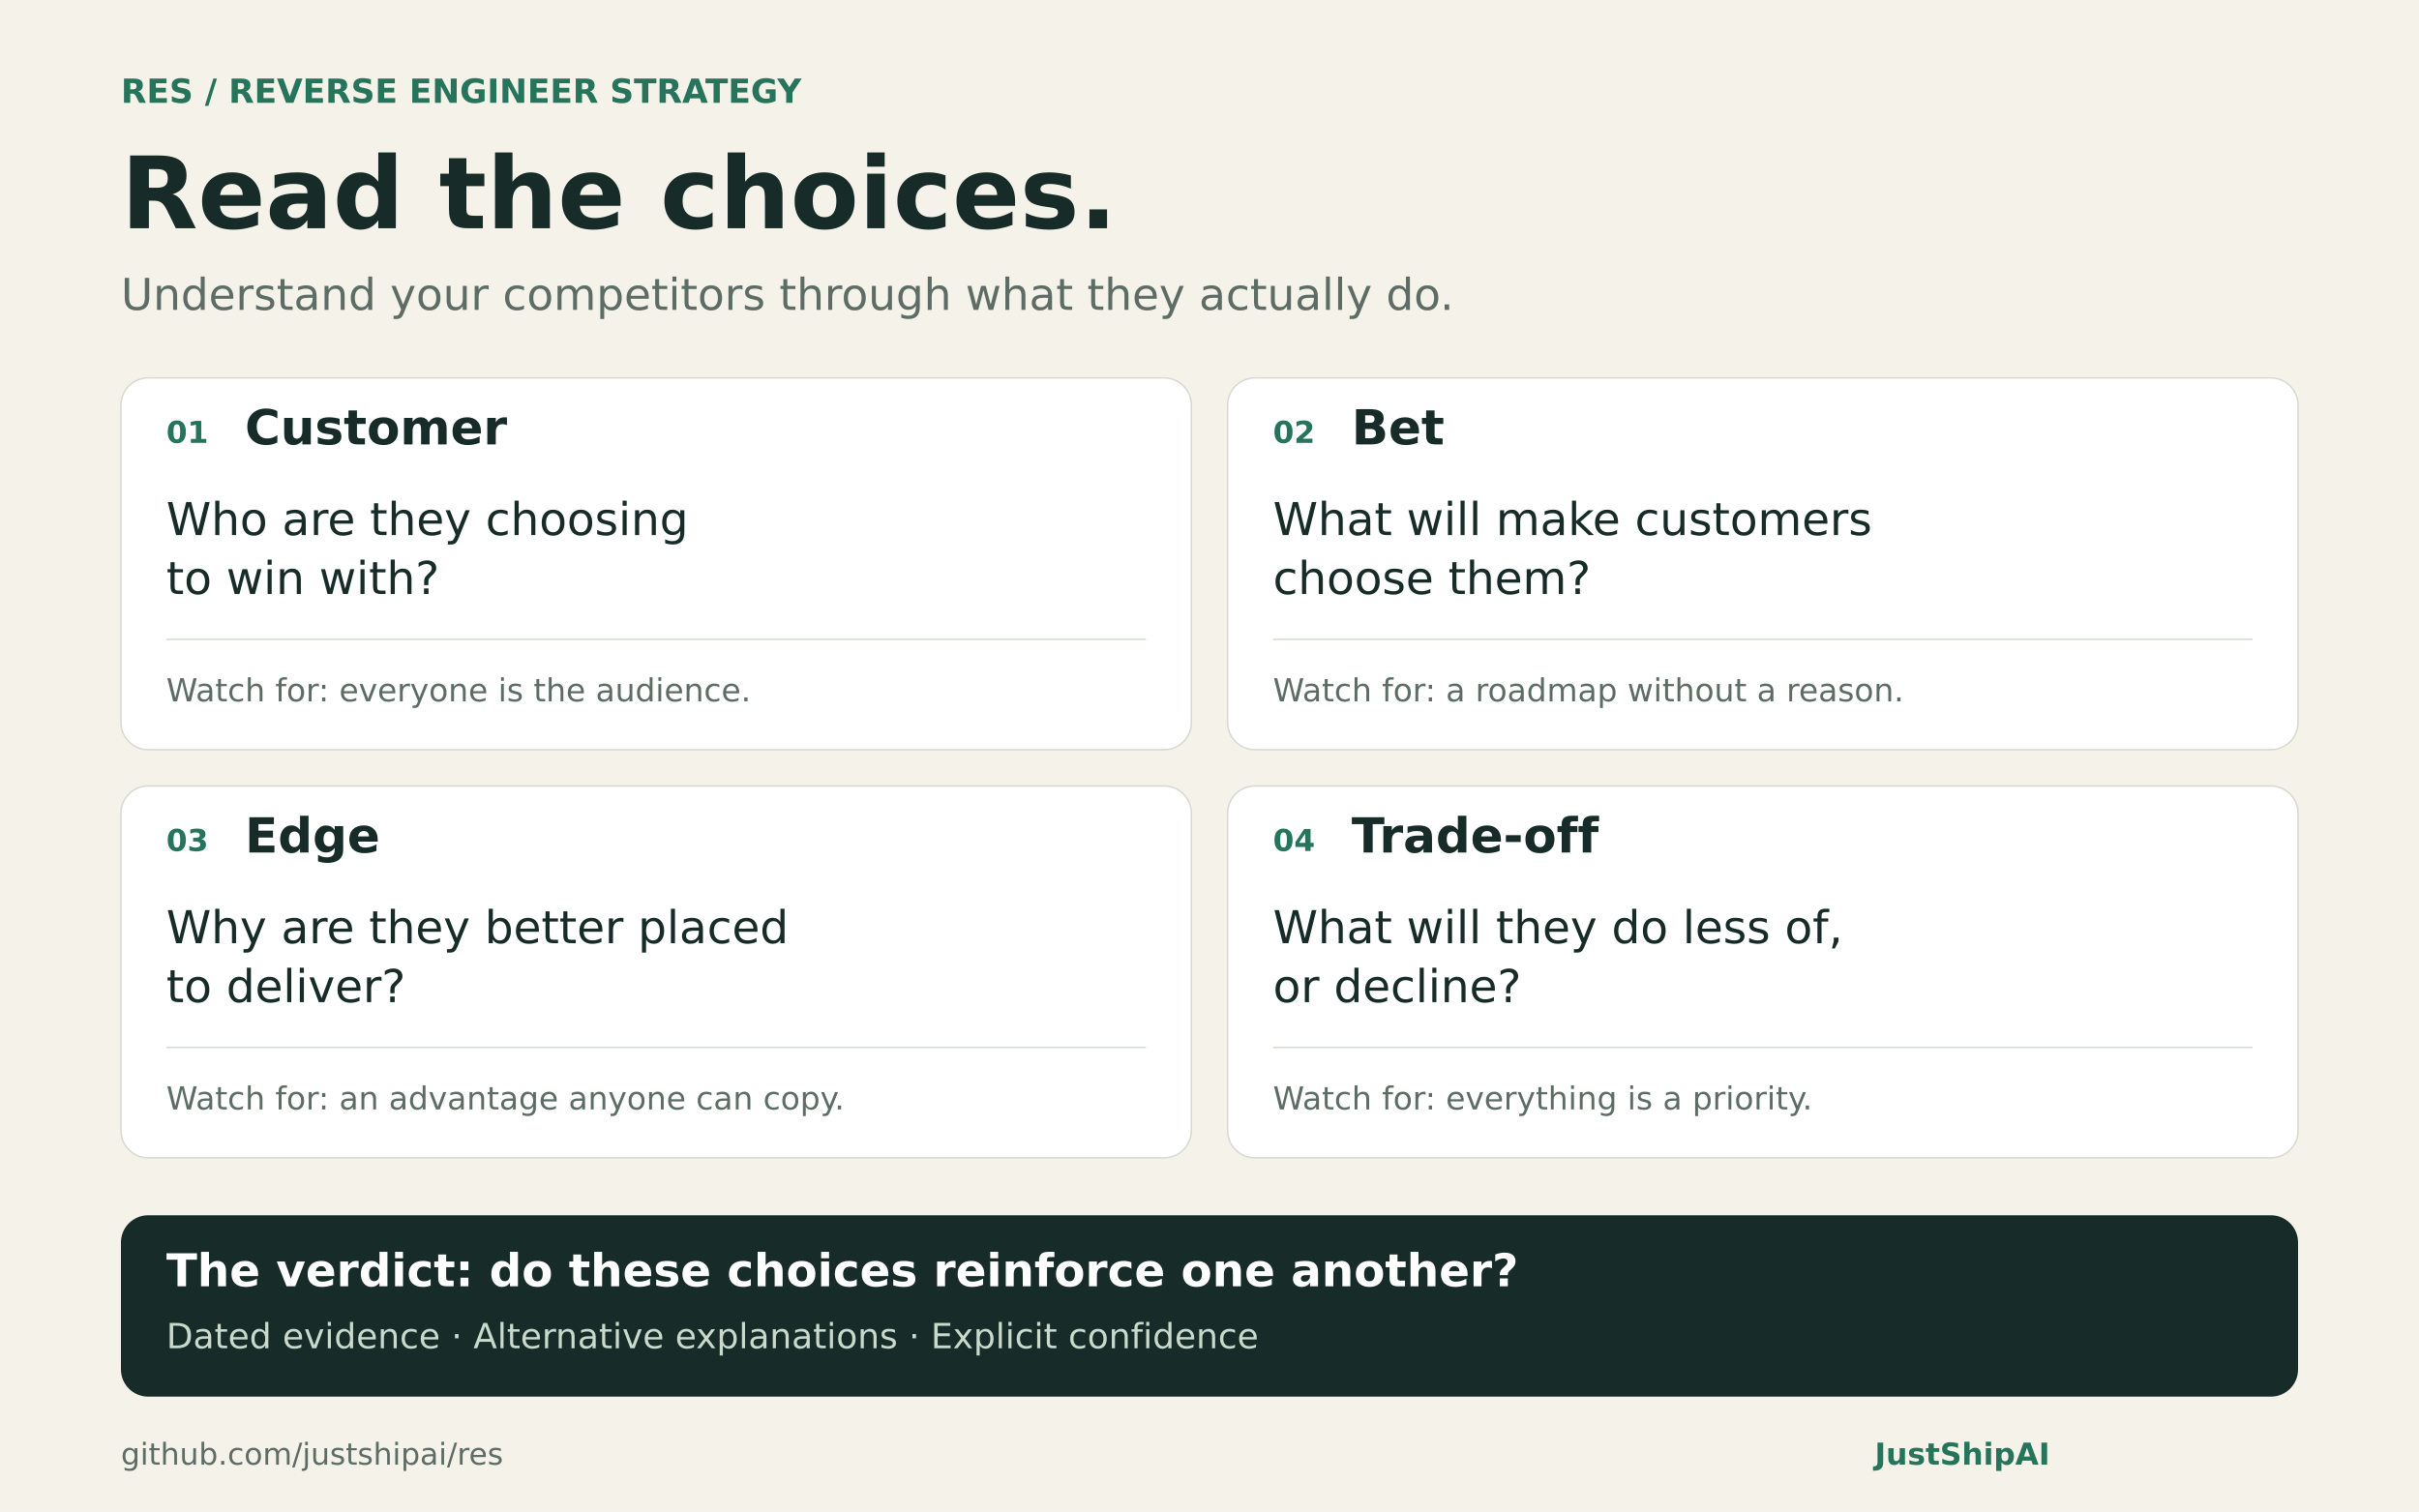
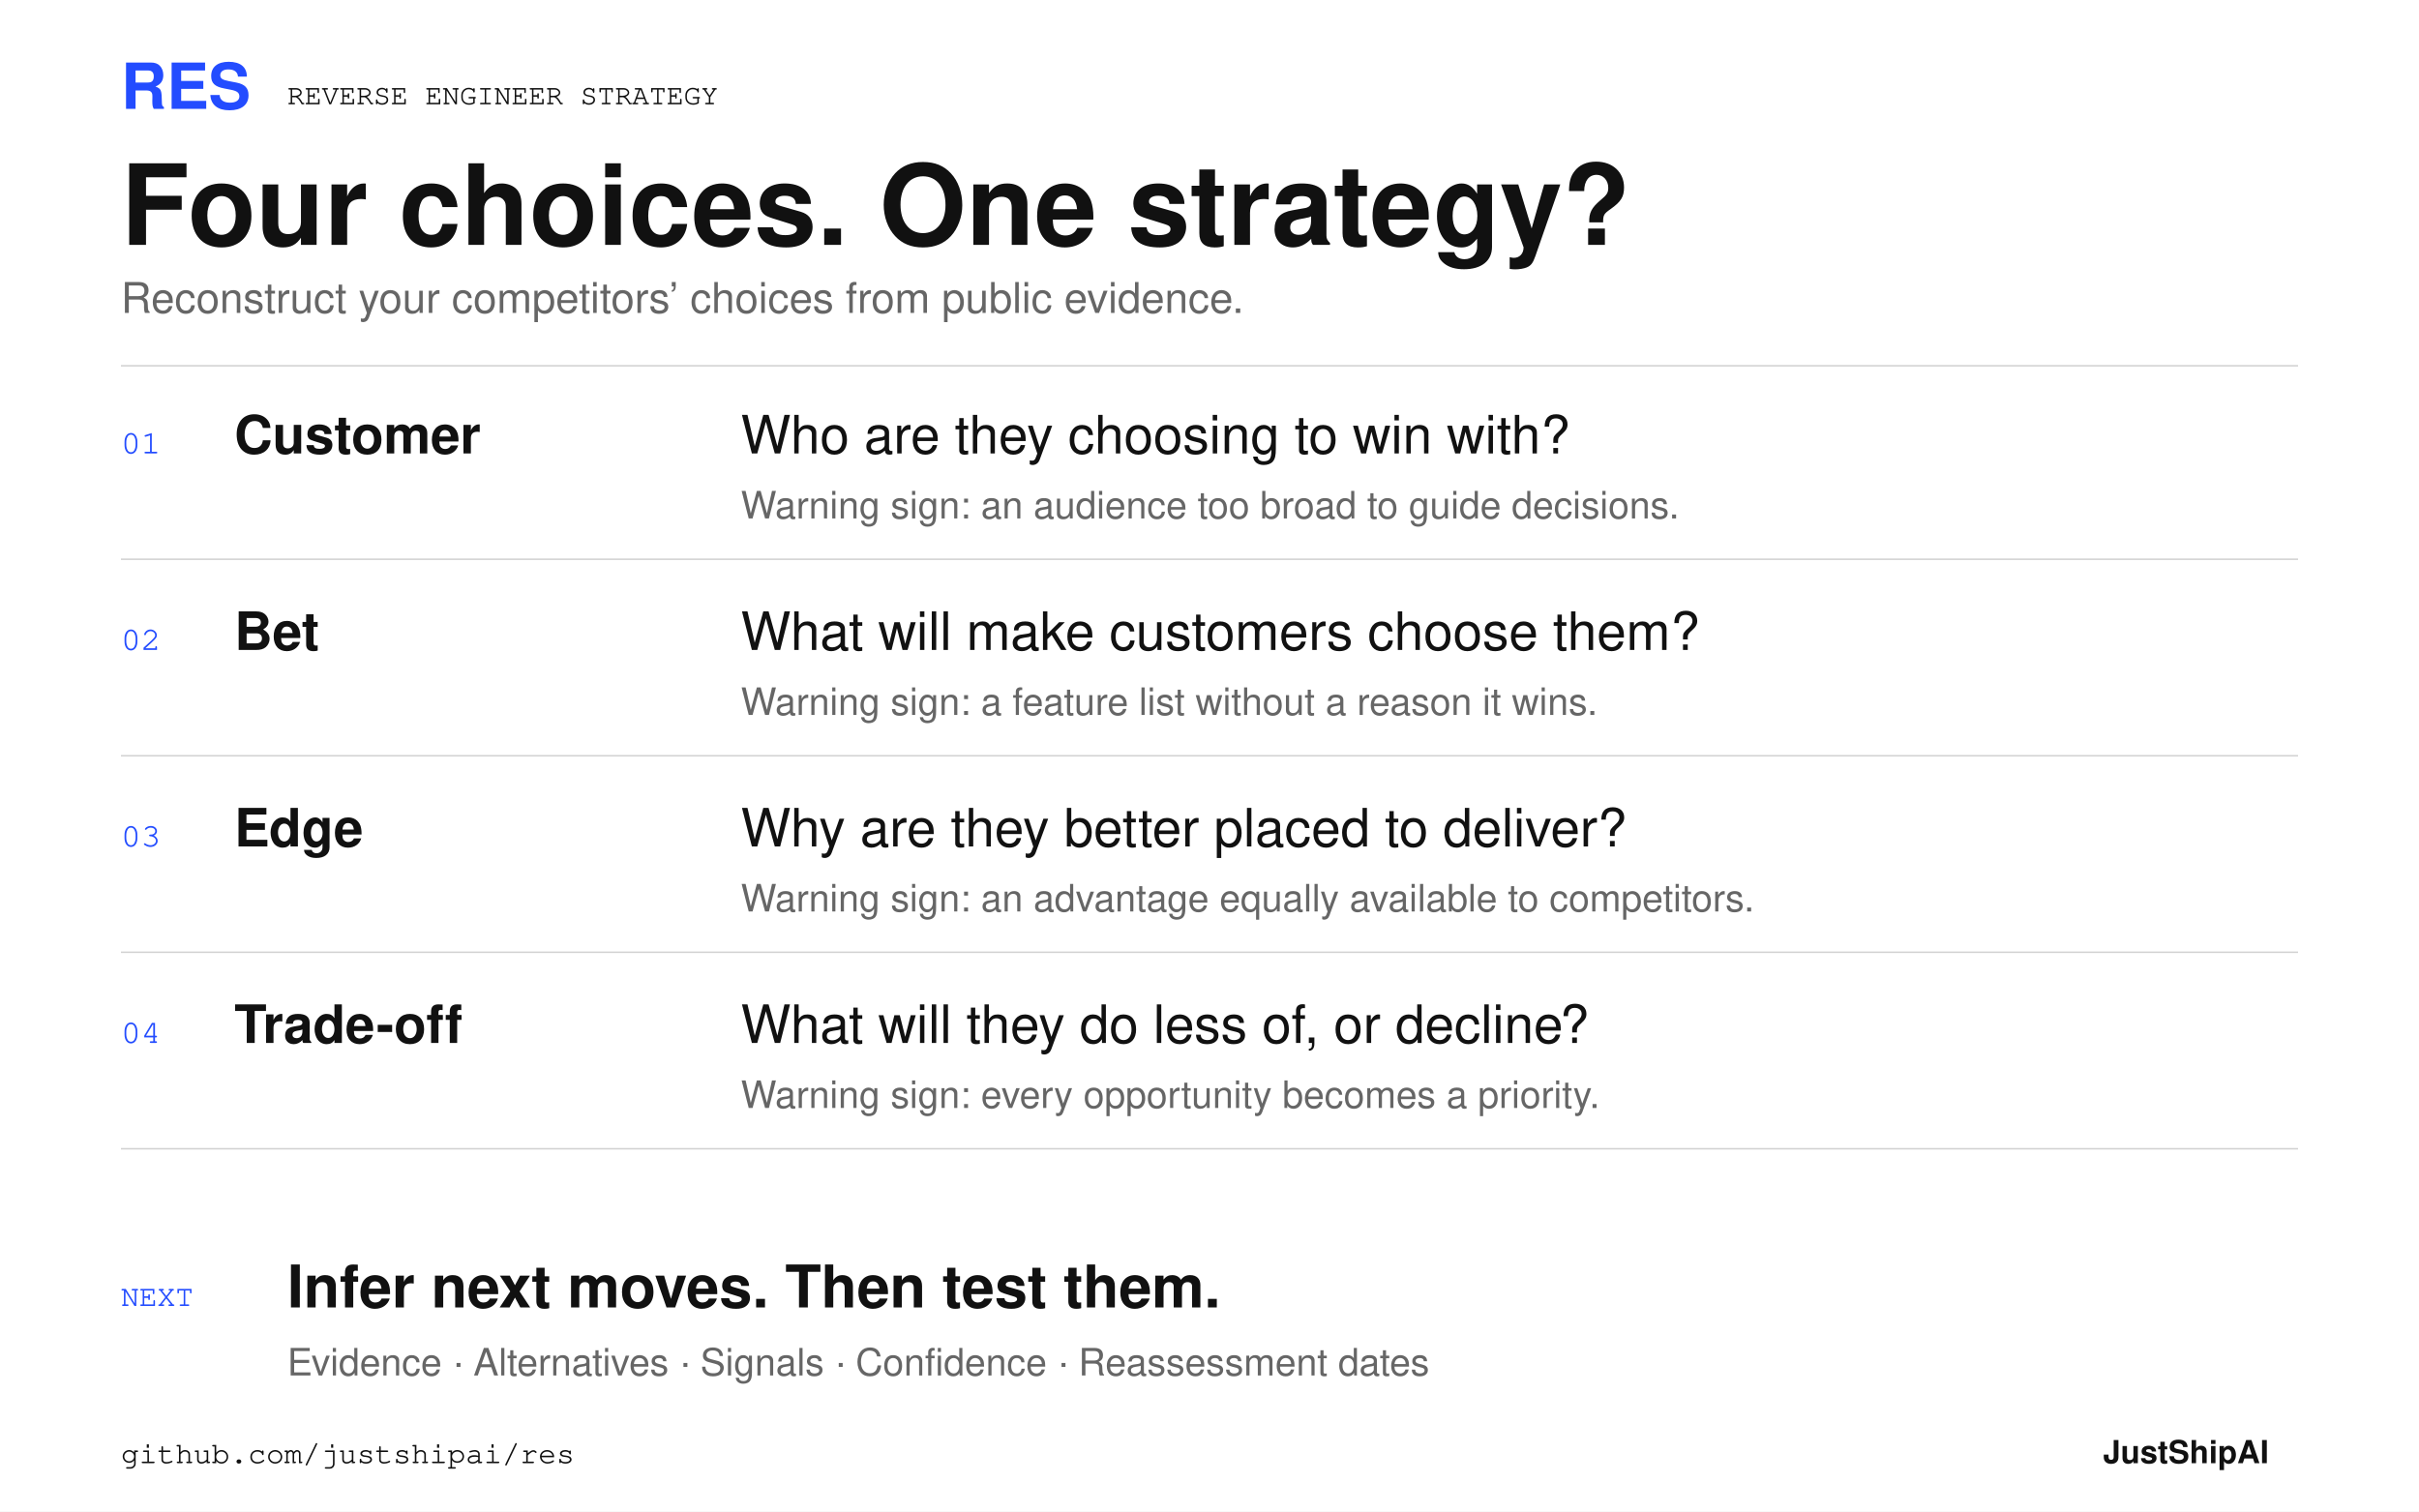
<svg xmlns="http://www.w3.org/2000/svg" width="1600" height="1000" viewBox="0 0 1600 1000" role="img" aria-labelledby="title desc">
-   <rect width="1600" height="1000" fill="#F5F2EA" />
-   <text x="80" y="68" font-family="DejaVu Sans, sans-serif" font-size="22" font-weight="700" fill="#25745B">RES  /  REVERSE ENGINEER STRATEGY</text>
-   <text x="80" y="151" font-family="DejaVu Sans, sans-serif" font-size="66" font-weight="700" fill="#172C28">Read the choices.</text>
-   <text x="80" y="205" font-family="DejaVu Sans, sans-serif" font-size="29" font-weight="400" fill="#5D6D65">Understand your competitors through what they actually do.</text>
-   <rect x="80" y="250" width="708" height="246" rx="18" fill="#FFFFFF" stroke="#D6DBD1" />
-   <text x="110" y="293" font-family="DejaVu Sans, sans-serif" font-size="20" font-weight="700" fill="#25745B">01</text>
-   <text x="162" y="294" font-family="DejaVu Sans, sans-serif" font-size="32" font-weight="700" fill="#172C28">Customer</text>
-   <text x="110" y="354" font-family="DejaVu Sans, sans-serif" font-size="30" font-weight="400" fill="#172C28">Who are they choosing</text>
-   <text x="110" y="393" font-family="DejaVu Sans, sans-serif" font-size="30" font-weight="400" fill="#172C28">to win with?</text>
-   <line x1="110" y1="423" x2="758" y2="423" stroke="#D6DBD1" />
-   <text x="110" y="464" font-family="DejaVu Sans, sans-serif" font-size="21" font-weight="400" fill="#5D6D65">Watch for: everyone is the audience.</text>
-   <rect x="812" y="250" width="708" height="246" rx="18" fill="#FFFFFF" stroke="#D6DBD1" />
-   <text x="842" y="293" font-family="DejaVu Sans, sans-serif" font-size="20" font-weight="700" fill="#25745B">02</text>
-   <text x="894" y="294" font-family="DejaVu Sans, sans-serif" font-size="32" font-weight="700" fill="#172C28">Bet</text>
-   <text x="842" y="354" font-family="DejaVu Sans, sans-serif" font-size="30" font-weight="400" fill="#172C28">What will make customers</text>
-   <text x="842" y="393" font-family="DejaVu Sans, sans-serif" font-size="30" font-weight="400" fill="#172C28">choose them?</text>
-   <line x1="842" y1="423" x2="1490" y2="423" stroke="#D6DBD1" />
-   <text x="842" y="464" font-family="DejaVu Sans, sans-serif" font-size="21" font-weight="400" fill="#5D6D65">Watch for: a roadmap without a reason.</text>
-   <rect x="80" y="520" width="708" height="246" rx="18" fill="#FFFFFF" stroke="#D6DBD1" />
-   <text x="110" y="563" font-family="DejaVu Sans, sans-serif" font-size="20" font-weight="700" fill="#25745B">03</text>
-   <text x="162" y="564" font-family="DejaVu Sans, sans-serif" font-size="32" font-weight="700" fill="#172C28">Edge</text>
-   <text x="110" y="624" font-family="DejaVu Sans, sans-serif" font-size="30" font-weight="400" fill="#172C28">Why are they better placed</text>
-   <text x="110" y="663" font-family="DejaVu Sans, sans-serif" font-size="30" font-weight="400" fill="#172C28">to deliver?</text>
-   <line x1="110" y1="693" x2="758" y2="693" stroke="#D6DBD1" />
-   <text x="110" y="734" font-family="DejaVu Sans, sans-serif" font-size="21" font-weight="400" fill="#5D6D65">Watch for: an advantage anyone can copy.</text>
-   <rect x="812" y="520" width="708" height="246" rx="18" fill="#FFFFFF" stroke="#D6DBD1" />
-   <text x="842" y="563" font-family="DejaVu Sans, sans-serif" font-size="20" font-weight="700" fill="#25745B">04</text>
-   <text x="894" y="564" font-family="DejaVu Sans, sans-serif" font-size="32" font-weight="700" fill="#172C28">Trade-off</text>
-   <text x="842" y="624" font-family="DejaVu Sans, sans-serif" font-size="30" font-weight="400" fill="#172C28">What will they do less of,</text>
-   <text x="842" y="663" font-family="DejaVu Sans, sans-serif" font-size="30" font-weight="400" fill="#172C28">or decline?</text>
-   <line x1="842" y1="693" x2="1490" y2="693" stroke="#D6DBD1" />
-   <text x="842" y="734" font-family="DejaVu Sans, sans-serif" font-size="21" font-weight="400" fill="#5D6D65">Watch for: everything is a priority.</text>
-   <rect x="80" y="804" width="1440" height="120" rx="18" fill="#172C28" stroke="none" />
-   <text x="110" y="851" font-family="DejaVu Sans, sans-serif" font-size="30" font-weight="700" fill="#FFFFFF">The verdict: do these choices reinforce one another?</text>
-   <text x="110" y="892" font-family="DejaVu Sans, sans-serif" font-size="23" font-weight="400" fill="#C9D9CC">Dated evidence  ·  Alternative explanations  ·  Explicit confidence</text>
-   <text x="80" y="969" font-family="DejaVu Sans, sans-serif" font-size="20" font-weight="400" fill="#5D6D65">github.com/justshipai/res</text>
-   <text x="1240" y="969" font-family="DejaVu Sans, sans-serif" font-size="20" font-weight="700" fill="#25745B">JustShipAI</text>
+   <rect width="1600" height="1000" fill="white" />
+   <text x="80" y="72" font-family="Nimbus Sans, Arial, Helvetica, sans-serif" font-size="42" font-weight="700" fill="#234CFF">RES</text>
+   <text x="190" y="69" font-family="Nimbus Mono PS, Courier New, monospace" font-size="19" font-weight="400" fill="#111111">REVERSE ENGINEER STRATEGY</text>
+   <text x="80" y="162" font-family="Nimbus Sans, Arial, Helvetica, sans-serif" font-size="74" font-weight="700" fill="#111111">Four choices. One strategy?</text>
+   <text x="80" y="207" font-family="Nimbus Sans, Arial, Helvetica, sans-serif" font-size="28" font-weight="400" fill="#666666">Reconstruct your competitors’ choices from public evidence.</text>
+   <line x1="80" y1="242" x2="1520" y2="242" stroke="#D2D2D2" />
+   <text x="80" y="300" font-family="Nimbus Mono PS, Courier New, monospace" font-size="22" font-weight="400" fill="#234CFF">01</text>
+   <text x="155" y="300" font-family="Nimbus Sans, Arial, Helvetica, sans-serif" font-size="35" font-weight="700" fill="#111111">Customer</text>
+   <text x="490" y="300" font-family="Nimbus Sans, Arial, Helvetica, sans-serif" font-size="35" font-weight="400" fill="#111111">Who are they choosing to win with?</text>
+   <text x="490" y="343" font-family="Nimbus Sans, Arial, Helvetica, sans-serif" font-size="25" font-weight="400" fill="#666666">Warning sign: an audience too broad to guide decisions.</text>
+   <line x1="80" y1="370" x2="1520" y2="370" stroke="#D2D2D2" />
+   <text x="80" y="430" font-family="Nimbus Mono PS, Courier New, monospace" font-size="22" font-weight="400" fill="#234CFF">02</text>
+   <text x="155" y="430" font-family="Nimbus Sans, Arial, Helvetica, sans-serif" font-size="35" font-weight="700" fill="#111111">Bet</text>
+   <text x="490" y="430" font-family="Nimbus Sans, Arial, Helvetica, sans-serif" font-size="35" font-weight="400" fill="#111111">What will make customers choose them?</text>
+   <text x="490" y="473" font-family="Nimbus Sans, Arial, Helvetica, sans-serif" font-size="25" font-weight="400" fill="#666666">Warning sign: a feature list without a reason it wins.</text>
+   <line x1="80" y1="500" x2="1520" y2="500" stroke="#D2D2D2" />
+   <text x="80" y="560" font-family="Nimbus Mono PS, Courier New, monospace" font-size="22" font-weight="400" fill="#234CFF">03</text>
+   <text x="155" y="560" font-family="Nimbus Sans, Arial, Helvetica, sans-serif" font-size="35" font-weight="700" fill="#111111">Edge</text>
+   <text x="490" y="560" font-family="Nimbus Sans, Arial, Helvetica, sans-serif" font-size="35" font-weight="400" fill="#111111">Why are they better placed to deliver?</text>
+   <text x="490" y="603" font-family="Nimbus Sans, Arial, Helvetica, sans-serif" font-size="25" font-weight="400" fill="#666666">Warning sign: an advantage equally available to competitors.</text>
+   <line x1="80" y1="630" x2="1520" y2="630" stroke="#D2D2D2" />
+   <text x="80" y="690" font-family="Nimbus Mono PS, Courier New, monospace" font-size="22" font-weight="400" fill="#234CFF">04</text>
+   <text x="155" y="690" font-family="Nimbus Sans, Arial, Helvetica, sans-serif" font-size="35" font-weight="700" fill="#111111">Trade-off</text>
+   <text x="490" y="690" font-family="Nimbus Sans, Arial, Helvetica, sans-serif" font-size="35" font-weight="400" fill="#111111">What will they do less of, or decline?</text>
+   <text x="490" y="733" font-family="Nimbus Sans, Arial, Helvetica, sans-serif" font-size="25" font-weight="400" fill="#666666">Warning sign: every opportunity becomes a priority.</text>
+   <line x1="80" y1="760" x2="1520" y2="760" stroke="#D2D2D2" />
+   <text x="80" y="864" font-family="Nimbus Mono PS, Courier New, monospace" font-size="20" font-weight="400" fill="#234CFF">NEXT</text>
+   <text x="190" y="865" font-family="Nimbus Sans, Arial, Helvetica, sans-serif" font-size="39" font-weight="700" fill="#111111">Infer next moves. Then test them.</text>
+   <text x="190" y="910" font-family="Nimbus Sans, Arial, Helvetica, sans-serif" font-size="25" font-weight="400" fill="#666666">Evidence · Alternatives · Signals · Confidence · Reassessment dates</text>
+   <text x="80" y="968" font-family="Nimbus Mono PS, Courier New, monospace" font-size="20" font-weight="400" fill="#111111">github.com/justshipai/res</text>
+   <text x="1391" y="968" font-family="Nimbus Sans, Arial, Helvetica, sans-serif" font-size="21" font-weight="700" fill="#111111">JustShipAI</text>
</svg>
